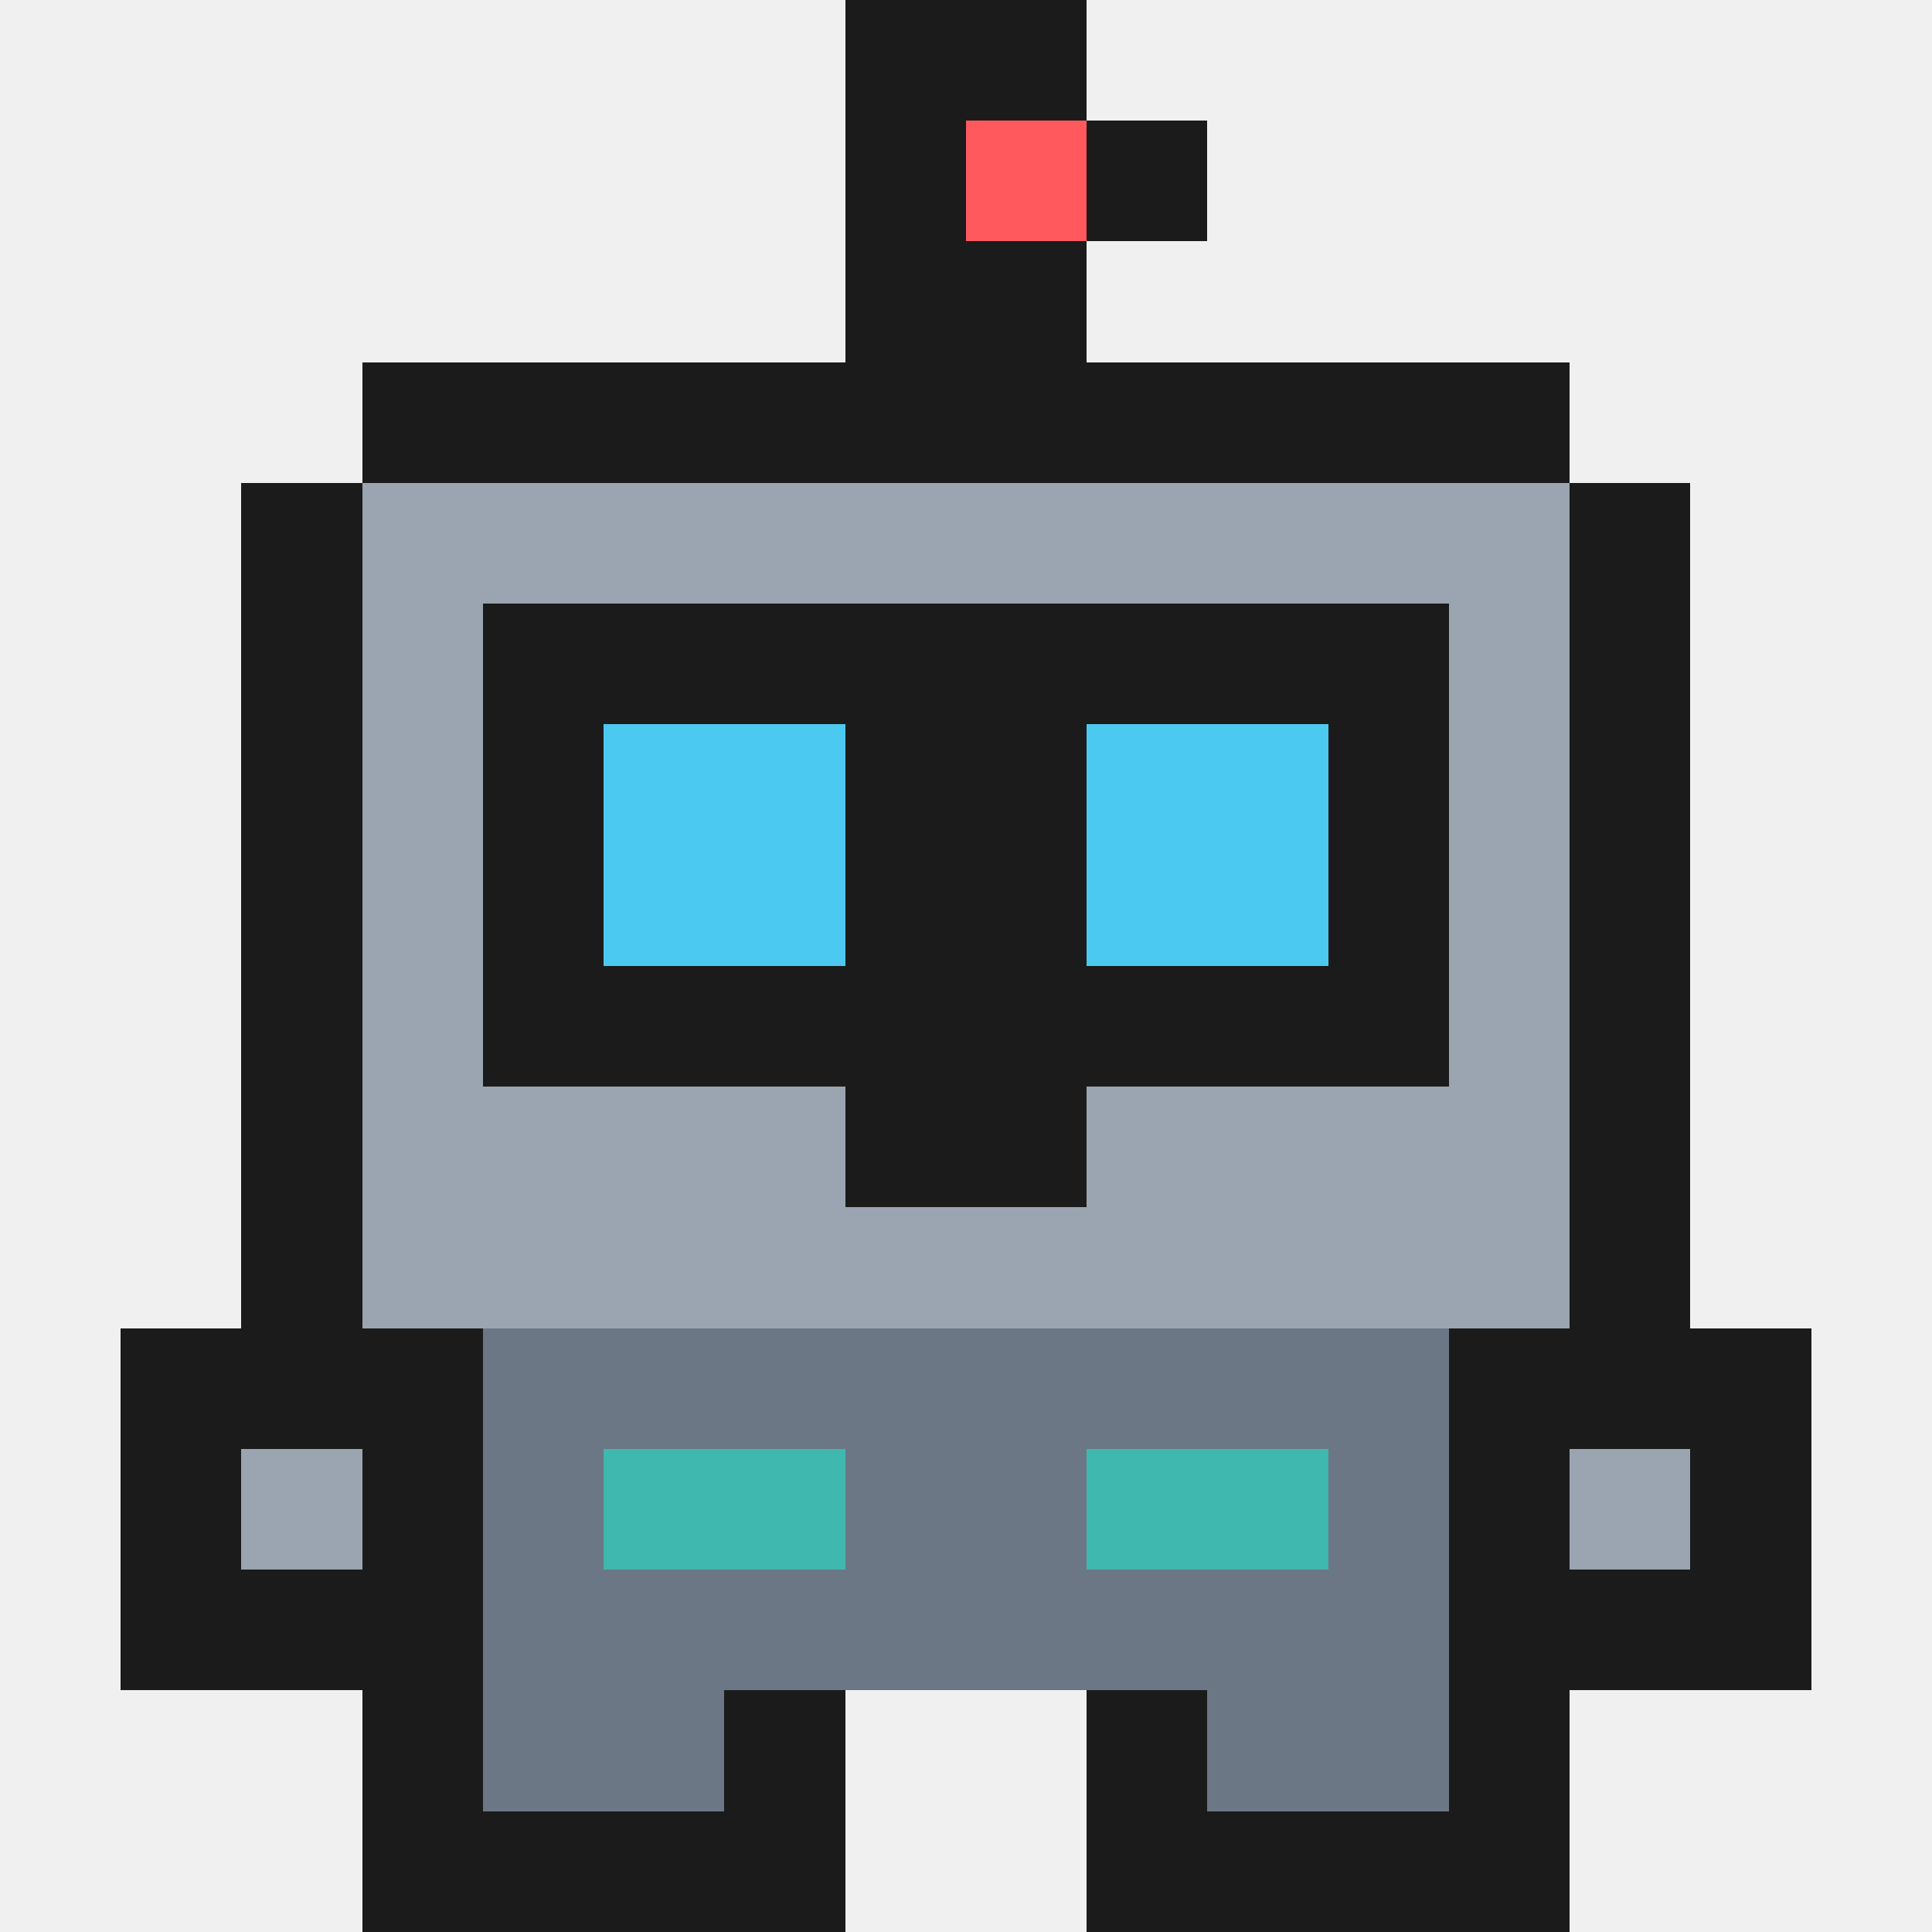
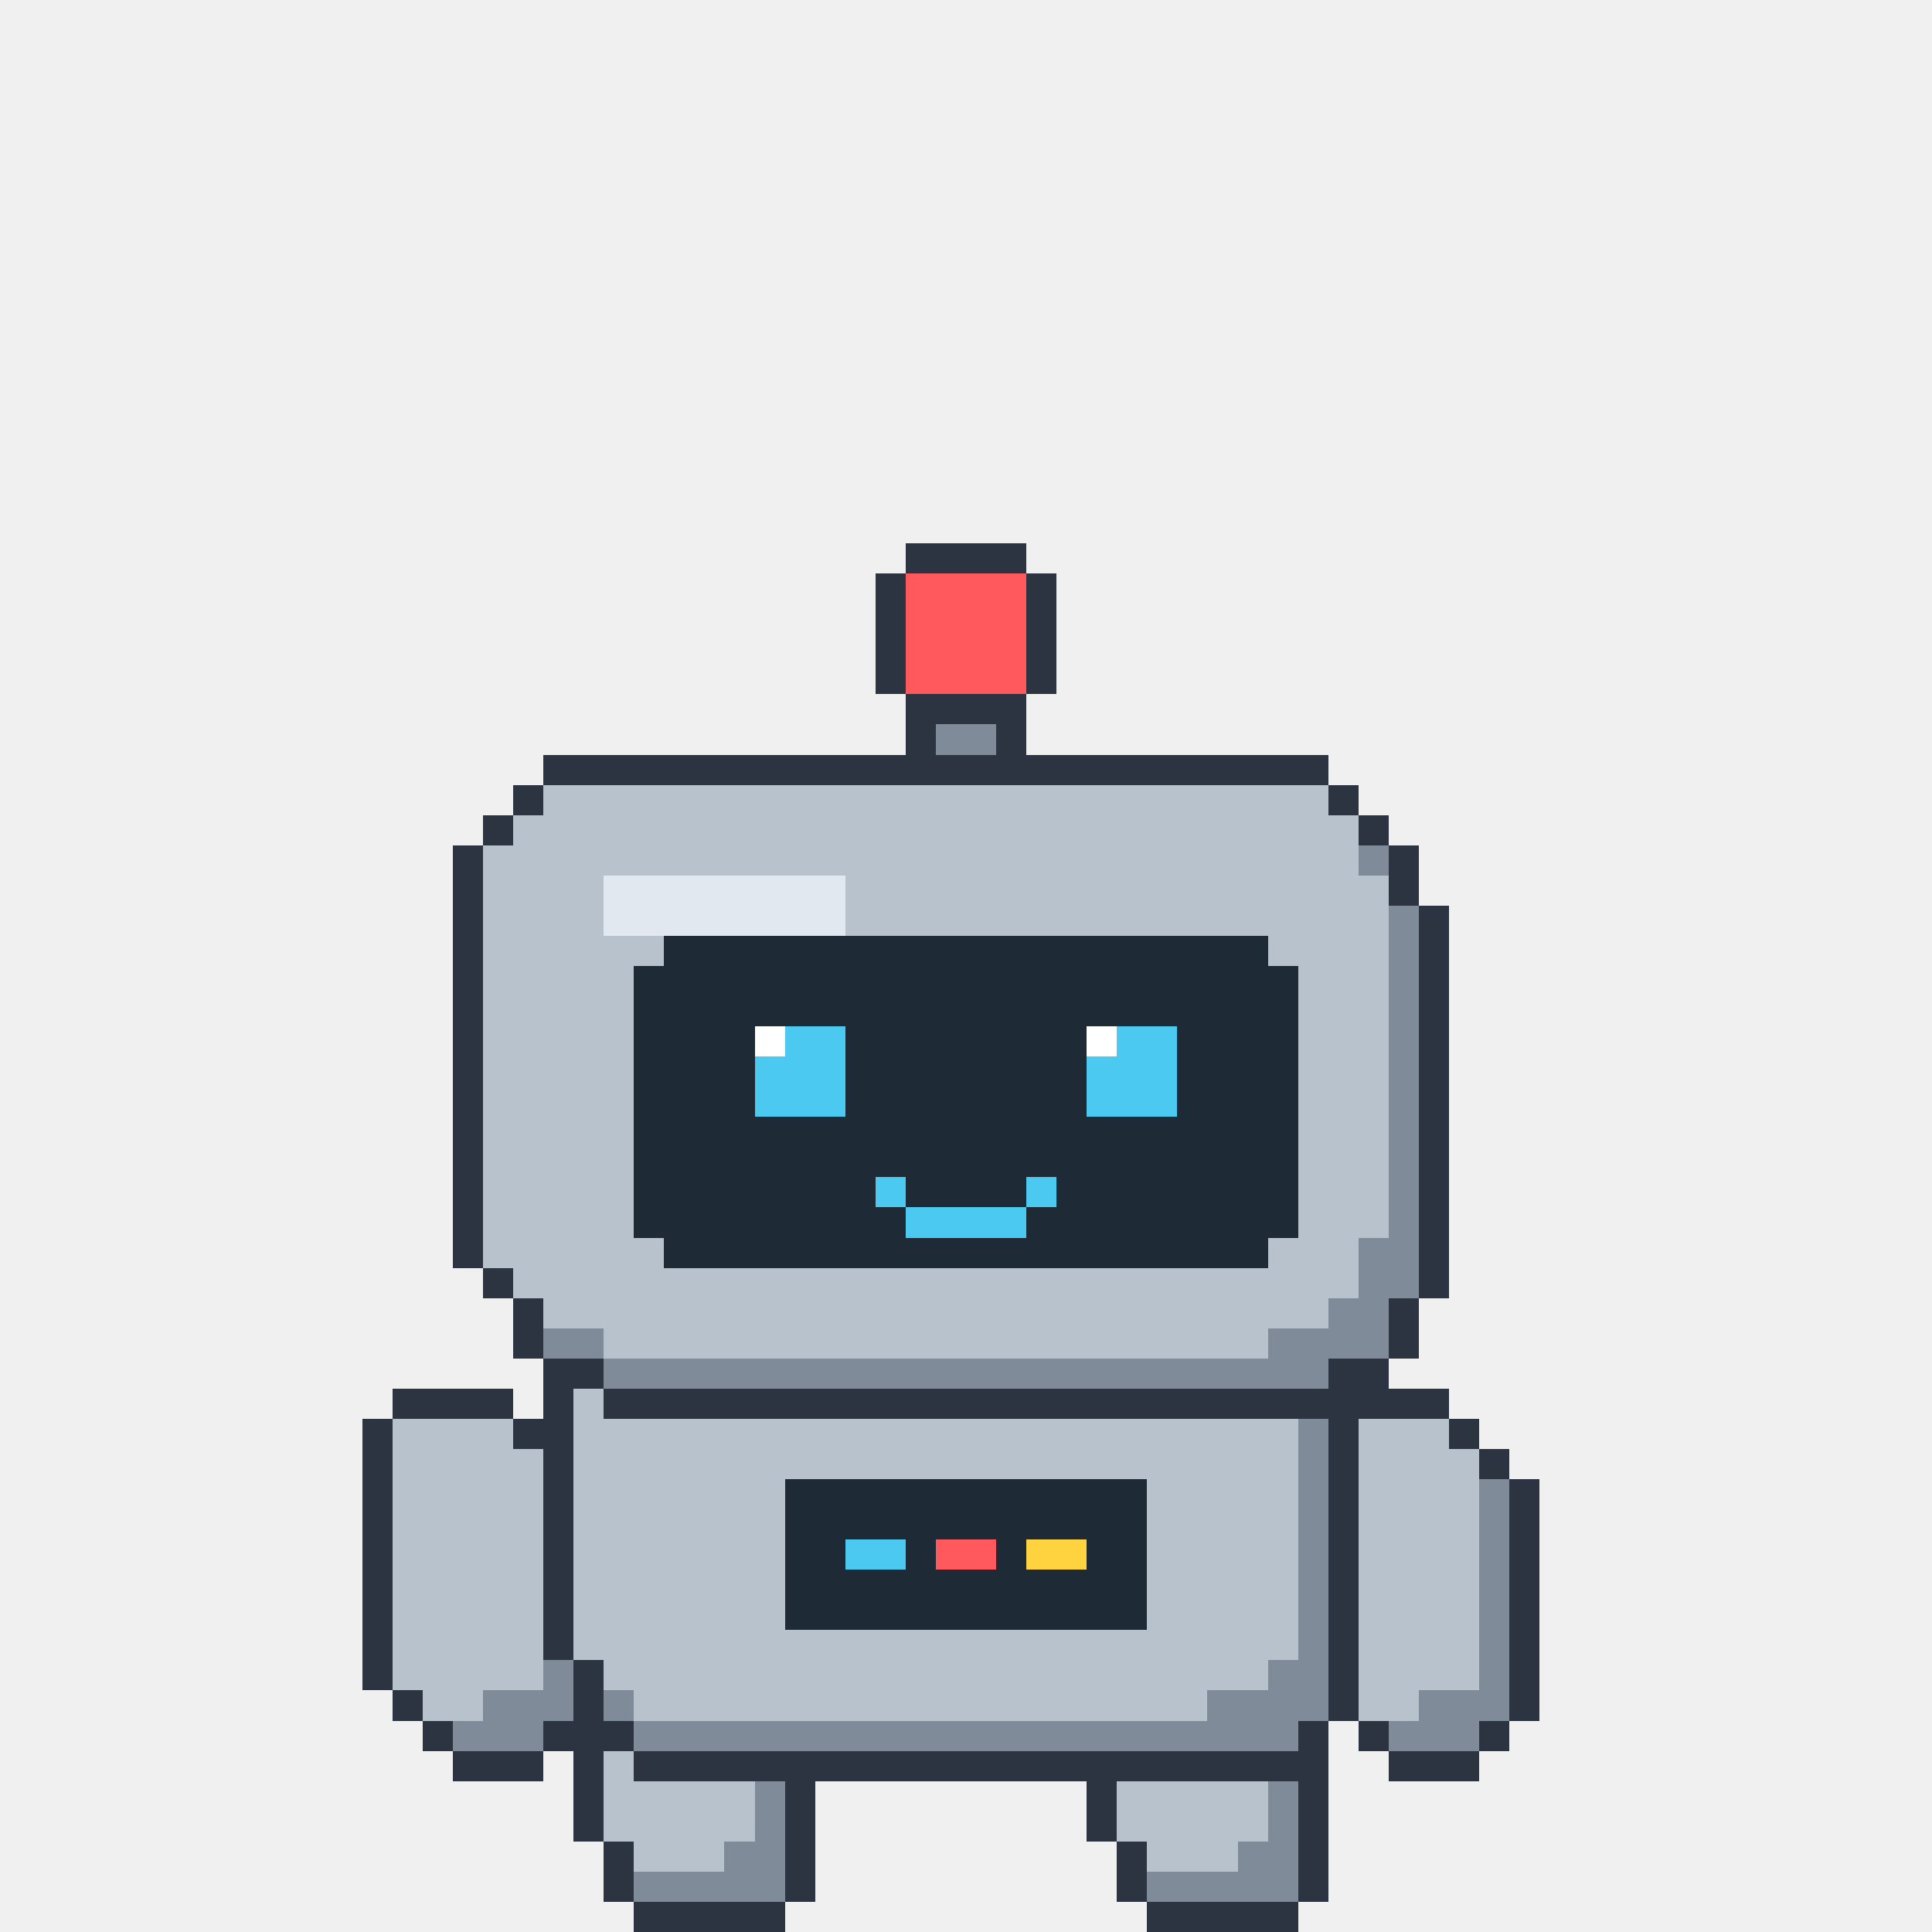
- <svg xmlns="http://www.w3.org/2000/svg" viewBox="0 0 16 16" shape-rendering="crispEdges">
-   <rect x="7" y="0" width="2" height="1" fill="#1b1b1b" />
-   <rect x="7" y="1" width="1" height="1" fill="#1b1b1b" />
-   <rect x="8" y="1" width="1" height="1" fill="#ff595e" />
-   <rect x="9" y="1" width="1" height="1" fill="#1b1b1b" />
-   <rect x="7" y="2" width="2" height="1" fill="#1b1b1b" />
-   <rect x="3" y="3" width="10" height="1" fill="#1b1b1b" />
-   <rect x="2" y="4" width="1" height="1" fill="#1b1b1b" />
-   <rect x="3" y="4" width="10" height="1" fill="#9aa5b1" />
-   <rect x="13" y="4" width="1" height="1" fill="#1b1b1b" />
-   <rect x="2" y="5" width="1" height="1" fill="#1b1b1b" />
-   <rect x="3" y="5" width="1" height="1" fill="#9aa5b1" />
-   <rect x="4" y="5" width="8" height="1" fill="#1b1b1b" />
-   <rect x="12" y="5" width="1" height="1" fill="#9aa5b1" />
-   <rect x="13" y="5" width="1" height="1" fill="#1b1b1b" />
-   <rect x="2" y="6" width="1" height="1" fill="#1b1b1b" />
-   <rect x="3" y="6" width="1" height="1" fill="#9aa5b1" />
-   <rect x="4" y="6" width="1" height="1" fill="#1b1b1b" />
-   <rect x="5" y="6" width="2" height="1" fill="#4cc9f0" />
-   <rect x="7" y="6" width="2" height="1" fill="#1b1b1b" />
-   <rect x="9" y="6" width="2" height="1" fill="#4cc9f0" />
-   <rect x="11" y="6" width="1" height="1" fill="#1b1b1b" />
-   <rect x="12" y="6" width="1" height="1" fill="#9aa5b1" />
-   <rect x="13" y="6" width="1" height="1" fill="#1b1b1b" />
-   <rect x="2" y="7" width="1" height="1" fill="#1b1b1b" />
-   <rect x="3" y="7" width="1" height="1" fill="#9aa5b1" />
-   <rect x="4" y="7" width="1" height="1" fill="#1b1b1b" />
-   <rect x="5" y="7" width="2" height="1" fill="#4cc9f0" />
-   <rect x="7" y="7" width="2" height="1" fill="#1b1b1b" />
-   <rect x="9" y="7" width="2" height="1" fill="#4cc9f0" />
-   <rect x="11" y="7" width="1" height="1" fill="#1b1b1b" />
-   <rect x="12" y="7" width="1" height="1" fill="#9aa5b1" />
-   <rect x="13" y="7" width="1" height="1" fill="#1b1b1b" />
-   <rect x="2" y="8" width="1" height="1" fill="#1b1b1b" />
-   <rect x="3" y="8" width="1" height="1" fill="#9aa5b1" />
-   <rect x="4" y="8" width="8" height="1" fill="#1b1b1b" />
-   <rect x="12" y="8" width="1" height="1" fill="#9aa5b1" />
-   <rect x="13" y="8" width="1" height="1" fill="#1b1b1b" />
-   <rect x="2" y="9" width="1" height="1" fill="#1b1b1b" />
-   <rect x="3" y="9" width="4" height="1" fill="#9aa5b1" />
-   <rect x="7" y="9" width="2" height="1" fill="#1b1b1b" />
-   <rect x="9" y="9" width="4" height="1" fill="#9aa5b1" />
-   <rect x="13" y="9" width="1" height="1" fill="#1b1b1b" />
-   <rect x="2" y="10" width="1" height="1" fill="#1b1b1b" />
-   <rect x="3" y="10" width="10" height="1" fill="#9aa5b1" />
-   <rect x="13" y="10" width="1" height="1" fill="#1b1b1b" />
-   <rect x="1" y="11" width="3" height="1" fill="#1b1b1b" />
-   <rect x="4" y="11" width="8" height="1" fill="#6b7785" />
-   <rect x="12" y="11" width="3" height="1" fill="#1b1b1b" />
-   <rect x="1" y="12" width="1" height="1" fill="#1b1b1b" />
-   <rect x="2" y="12" width="1" height="1" fill="#9aa5b1" />
-   <rect x="3" y="12" width="1" height="1" fill="#1b1b1b" />
-   <rect x="4" y="12" width="1" height="1" fill="#6b7785" />
-   <rect x="5" y="12" width="2" height="1" fill="#3fb8af" />
-   <rect x="7" y="12" width="2" height="1" fill="#6b7785" />
-   <rect x="9" y="12" width="2" height="1" fill="#3fb8af" />
-   <rect x="11" y="12" width="1" height="1" fill="#6b7785" />
-   <rect x="12" y="12" width="1" height="1" fill="#1b1b1b" />
-   <rect x="13" y="12" width="1" height="1" fill="#9aa5b1" />
-   <rect x="14" y="12" width="1" height="1" fill="#1b1b1b" />
-   <rect x="1" y="13" width="3" height="1" fill="#1b1b1b" />
-   <rect x="4" y="13" width="8" height="1" fill="#6b7785" />
-   <rect x="12" y="13" width="3" height="1" fill="#1b1b1b" />
-   <rect x="3" y="14" width="1" height="1" fill="#1b1b1b" />
-   <rect x="4" y="14" width="2" height="1" fill="#6b7785" />
-   <rect x="6" y="14" width="1" height="1" fill="#1b1b1b" />
-   <rect x="9" y="14" width="1" height="1" fill="#1b1b1b" />
-   <rect x="10" y="14" width="2" height="1" fill="#6b7785" />
-   <rect x="12" y="14" width="1" height="1" fill="#1b1b1b" />
-   <rect x="3" y="15" width="4" height="1" fill="#1b1b1b" />
-   <rect x="9" y="15" width="4" height="1" fill="#1b1b1b" />
+ <svg xmlns="http://www.w3.org/2000/svg" viewBox="0 0 64 64" shape-rendering="crispEdges">
+   <rect x="30" y="18" width="4" height="1" fill="#2b3440" />
+   <rect x="29" y="19" width="1" height="1" fill="#2b3440" />
+   <rect x="30" y="19" width="4" height="1" fill="#ff595e" />
+   <rect x="34" y="19" width="1" height="1" fill="#2b3440" />
+   <rect x="29" y="20" width="1" height="1" fill="#2b3440" />
+   <rect x="30" y="20" width="4" height="1" fill="#ff595e" />
+   <rect x="34" y="20" width="1" height="1" fill="#2b3440" />
+   <rect x="29" y="21" width="1" height="1" fill="#2b3440" />
+   <rect x="30" y="21" width="4" height="1" fill="#ff595e" />
+   <rect x="34" y="21" width="1" height="1" fill="#2b3440" />
+   <rect x="29" y="22" width="1" height="1" fill="#2b3440" />
+   <rect x="30" y="22" width="4" height="1" fill="#ff595e" />
+   <rect x="34" y="22" width="1" height="1" fill="#2b3440" />
+   <rect x="30" y="23" width="4" height="1" fill="#2b3440" />
+   <rect x="30" y="24" width="1" height="1" fill="#2b3440" />
+   <rect x="31" y="24" width="2" height="1" fill="#7f8b98" />
+   <rect x="33" y="24" width="1" height="1" fill="#2b3440" />
+   <rect x="18" y="25" width="26" height="1" fill="#2b3440" />
+   <rect x="17" y="26" width="1" height="1" fill="#2b3440" />
+   <rect x="18" y="26" width="26" height="1" fill="#b8c2cc" />
+   <rect x="44" y="26" width="1" height="1" fill="#2b3440" />
+   <rect x="16" y="27" width="1" height="1" fill="#2b3440" />
+   <rect x="17" y="27" width="28" height="1" fill="#b8c2cc" />
+   <rect x="45" y="27" width="1" height="1" fill="#2b3440" />
+   <rect x="15" y="28" width="1" height="1" fill="#2b3440" />
+   <rect x="16" y="28" width="29" height="1" fill="#b8c2cc" />
+   <rect x="45" y="28" width="1" height="1" fill="#7f8b98" />
+   <rect x="46" y="28" width="1" height="1" fill="#2b3440" />
+   <rect x="15" y="29" width="1" height="1" fill="#2b3440" />
+   <rect x="16" y="29" width="4" height="1" fill="#b8c2cc" />
+   <rect x="20" y="29" width="8" height="1" fill="#e2e8ef" />
+   <rect x="28" y="29" width="18" height="1" fill="#b8c2cc" />
+   <rect x="46" y="29" width="1" height="1" fill="#2b3440" />
+   <rect x="15" y="30" width="1" height="1" fill="#2b3440" />
+   <rect x="16" y="30" width="4" height="1" fill="#b8c2cc" />
+   <rect x="20" y="30" width="8" height="1" fill="#e2e8ef" />
+   <rect x="28" y="30" width="18" height="1" fill="#b8c2cc" />
+   <rect x="46" y="30" width="1" height="1" fill="#7f8b98" />
+   <rect x="47" y="30" width="1" height="1" fill="#2b3440" />
+   <rect x="15" y="31" width="1" height="1" fill="#2b3440" />
+   <rect x="16" y="31" width="6" height="1" fill="#b8c2cc" />
+   <rect x="22" y="31" width="20" height="1" fill="#1f2a37" />
+   <rect x="42" y="31" width="4" height="1" fill="#b8c2cc" />
+   <rect x="46" y="31" width="1" height="1" fill="#7f8b98" />
+   <rect x="47" y="31" width="1" height="1" fill="#2b3440" />
+   <rect x="15" y="32" width="1" height="1" fill="#2b3440" />
+   <rect x="16" y="32" width="5" height="1" fill="#b8c2cc" />
+   <rect x="21" y="32" width="22" height="1" fill="#1f2a37" />
+   <rect x="43" y="32" width="3" height="1" fill="#b8c2cc" />
+   <rect x="46" y="32" width="1" height="1" fill="#7f8b98" />
+   <rect x="47" y="32" width="1" height="1" fill="#2b3440" />
+   <rect x="15" y="33" width="1" height="1" fill="#2b3440" />
+   <rect x="16" y="33" width="5" height="1" fill="#b8c2cc" />
+   <rect x="21" y="33" width="22" height="1" fill="#1f2a37" />
+   <rect x="43" y="33" width="3" height="1" fill="#b8c2cc" />
+   <rect x="46" y="33" width="1" height="1" fill="#7f8b98" />
+   <rect x="47" y="33" width="1" height="1" fill="#2b3440" />
+   <rect x="15" y="34" width="1" height="1" fill="#2b3440" />
+   <rect x="16" y="34" width="5" height="1" fill="#b8c2cc" />
+   <rect x="21" y="34" width="4" height="1" fill="#1f2a37" />
+   <rect x="25" y="34" width="1" height="1" fill="#ffffff" />
+   <rect x="26" y="34" width="2" height="1" fill="#4cc9f0" />
+   <rect x="28" y="34" width="8" height="1" fill="#1f2a37" />
+   <rect x="36" y="34" width="1" height="1" fill="#ffffff" />
+   <rect x="37" y="34" width="2" height="1" fill="#4cc9f0" />
+   <rect x="39" y="34" width="4" height="1" fill="#1f2a37" />
+   <rect x="43" y="34" width="3" height="1" fill="#b8c2cc" />
+   <rect x="46" y="34" width="1" height="1" fill="#7f8b98" />
+   <rect x="47" y="34" width="1" height="1" fill="#2b3440" />
+   <rect x="15" y="35" width="1" height="1" fill="#2b3440" />
+   <rect x="16" y="35" width="5" height="1" fill="#b8c2cc" />
+   <rect x="21" y="35" width="4" height="1" fill="#1f2a37" />
+   <rect x="25" y="35" width="3" height="1" fill="#4cc9f0" />
+   <rect x="28" y="35" width="8" height="1" fill="#1f2a37" />
+   <rect x="36" y="35" width="3" height="1" fill="#4cc9f0" />
+   <rect x="39" y="35" width="4" height="1" fill="#1f2a37" />
+   <rect x="43" y="35" width="3" height="1" fill="#b8c2cc" />
+   <rect x="46" y="35" width="1" height="1" fill="#7f8b98" />
+   <rect x="47" y="35" width="1" height="1" fill="#2b3440" />
+   <rect x="15" y="36" width="1" height="1" fill="#2b3440" />
+   <rect x="16" y="36" width="5" height="1" fill="#b8c2cc" />
+   <rect x="21" y="36" width="4" height="1" fill="#1f2a37" />
+   <rect x="25" y="36" width="3" height="1" fill="#4cc9f0" />
+   <rect x="28" y="36" width="8" height="1" fill="#1f2a37" />
+   <rect x="36" y="36" width="3" height="1" fill="#4cc9f0" />
+   <rect x="39" y="36" width="4" height="1" fill="#1f2a37" />
+   <rect x="43" y="36" width="3" height="1" fill="#b8c2cc" />
+   <rect x="46" y="36" width="1" height="1" fill="#7f8b98" />
+   <rect x="47" y="36" width="1" height="1" fill="#2b3440" />
+   <rect x="15" y="37" width="1" height="1" fill="#2b3440" />
+   <rect x="16" y="37" width="5" height="1" fill="#b8c2cc" />
+   <rect x="21" y="37" width="22" height="1" fill="#1f2a37" />
+   <rect x="43" y="37" width="3" height="1" fill="#b8c2cc" />
+   <rect x="46" y="37" width="1" height="1" fill="#7f8b98" />
+   <rect x="47" y="37" width="1" height="1" fill="#2b3440" />
+   <rect x="15" y="38" width="1" height="1" fill="#2b3440" />
+   <rect x="16" y="38" width="5" height="1" fill="#b8c2cc" />
+   <rect x="21" y="38" width="22" height="1" fill="#1f2a37" />
+   <rect x="43" y="38" width="3" height="1" fill="#b8c2cc" />
+   <rect x="46" y="38" width="1" height="1" fill="#7f8b98" />
+   <rect x="47" y="38" width="1" height="1" fill="#2b3440" />
+   <rect x="15" y="39" width="1" height="1" fill="#2b3440" />
+   <rect x="16" y="39" width="5" height="1" fill="#b8c2cc" />
+   <rect x="21" y="39" width="8" height="1" fill="#1f2a37" />
+   <rect x="29" y="39" width="1" height="1" fill="#4cc9f0" />
+   <rect x="30" y="39" width="4" height="1" fill="#1f2a37" />
+   <rect x="34" y="39" width="1" height="1" fill="#4cc9f0" />
+   <rect x="35" y="39" width="8" height="1" fill="#1f2a37" />
+   <rect x="43" y="39" width="3" height="1" fill="#b8c2cc" />
+   <rect x="46" y="39" width="1" height="1" fill="#7f8b98" />
+   <rect x="47" y="39" width="1" height="1" fill="#2b3440" />
+   <rect x="15" y="40" width="1" height="1" fill="#2b3440" />
+   <rect x="16" y="40" width="5" height="1" fill="#b8c2cc" />
+   <rect x="21" y="40" width="9" height="1" fill="#1f2a37" />
+   <rect x="30" y="40" width="4" height="1" fill="#4cc9f0" />
+   <rect x="34" y="40" width="9" height="1" fill="#1f2a37" />
+   <rect x="43" y="40" width="3" height="1" fill="#b8c2cc" />
+   <rect x="46" y="40" width="1" height="1" fill="#7f8b98" />
+   <rect x="47" y="40" width="1" height="1" fill="#2b3440" />
+   <rect x="15" y="41" width="1" height="1" fill="#2b3440" />
+   <rect x="16" y="41" width="6" height="1" fill="#b8c2cc" />
+   <rect x="22" y="41" width="20" height="1" fill="#1f2a37" />
+   <rect x="42" y="41" width="3" height="1" fill="#b8c2cc" />
+   <rect x="45" y="41" width="2" height="1" fill="#7f8b98" />
+   <rect x="47" y="41" width="1" height="1" fill="#2b3440" />
+   <rect x="16" y="42" width="1" height="1" fill="#2b3440" />
+   <rect x="17" y="42" width="28" height="1" fill="#b8c2cc" />
+   <rect x="45" y="42" width="2" height="1" fill="#7f8b98" />
+   <rect x="47" y="42" width="1" height="1" fill="#2b3440" />
+   <rect x="17" y="43" width="1" height="1" fill="#2b3440" />
+   <rect x="18" y="43" width="26" height="1" fill="#b8c2cc" />
+   <rect x="44" y="43" width="2" height="1" fill="#7f8b98" />
+   <rect x="46" y="43" width="1" height="1" fill="#2b3440" />
+   <rect x="17" y="44" width="1" height="1" fill="#2b3440" />
+   <rect x="18" y="44" width="2" height="1" fill="#7f8b98" />
+   <rect x="20" y="44" width="22" height="1" fill="#b8c2cc" />
+   <rect x="42" y="44" width="4" height="1" fill="#7f8b98" />
+   <rect x="46" y="44" width="1" height="1" fill="#2b3440" />
+   <rect x="18" y="45" width="2" height="1" fill="#2b3440" />
+   <rect x="20" y="45" width="24" height="1" fill="#7f8b98" />
+   <rect x="44" y="45" width="2" height="1" fill="#2b3440" />
+   <rect x="13" y="46" width="4" height="1" fill="#2b3440" />
+   <rect x="18" y="46" width="1" height="1" fill="#2b3440" />
+   <rect x="19" y="46" width="1" height="1" fill="#b8c2cc" />
+   <rect x="20" y="46" width="28" height="1" fill="#2b3440" />
+   <rect x="12" y="47" width="1" height="1" fill="#2b3440" />
+   <rect x="13" y="47" width="4" height="1" fill="#b8c2cc" />
+   <rect x="17" y="47" width="2" height="1" fill="#2b3440" />
+   <rect x="19" y="47" width="24" height="1" fill="#b8c2cc" />
+   <rect x="43" y="47" width="1" height="1" fill="#7f8b98" />
+   <rect x="44" y="47" width="1" height="1" fill="#2b3440" />
+   <rect x="45" y="47" width="3" height="1" fill="#b8c2cc" />
+   <rect x="48" y="47" width="1" height="1" fill="#2b3440" />
+   <rect x="12" y="48" width="1" height="1" fill="#2b3440" />
+   <rect x="13" y="48" width="5" height="1" fill="#b8c2cc" />
+   <rect x="18" y="48" width="1" height="1" fill="#2b3440" />
+   <rect x="19" y="48" width="24" height="1" fill="#b8c2cc" />
+   <rect x="43" y="48" width="1" height="1" fill="#7f8b98" />
+   <rect x="44" y="48" width="1" height="1" fill="#2b3440" />
+   <rect x="45" y="48" width="4" height="1" fill="#b8c2cc" />
+   <rect x="49" y="48" width="1" height="1" fill="#2b3440" />
+   <rect x="12" y="49" width="1" height="1" fill="#2b3440" />
+   <rect x="13" y="49" width="5" height="1" fill="#b8c2cc" />
+   <rect x="18" y="49" width="1" height="1" fill="#2b3440" />
+   <rect x="19" y="49" width="7" height="1" fill="#b8c2cc" />
+   <rect x="26" y="49" width="12" height="1" fill="#1f2a37" />
+   <rect x="38" y="49" width="5" height="1" fill="#b8c2cc" />
+   <rect x="43" y="49" width="1" height="1" fill="#7f8b98" />
+   <rect x="44" y="49" width="1" height="1" fill="#2b3440" />
+   <rect x="45" y="49" width="4" height="1" fill="#b8c2cc" />
+   <rect x="49" y="49" width="1" height="1" fill="#7f8b98" />
+   <rect x="50" y="49" width="1" height="1" fill="#2b3440" />
+   <rect x="12" y="50" width="1" height="1" fill="#2b3440" />
+   <rect x="13" y="50" width="5" height="1" fill="#b8c2cc" />
+   <rect x="18" y="50" width="1" height="1" fill="#2b3440" />
+   <rect x="19" y="50" width="7" height="1" fill="#b8c2cc" />
+   <rect x="26" y="50" width="12" height="1" fill="#1f2a37" />
+   <rect x="38" y="50" width="5" height="1" fill="#b8c2cc" />
+   <rect x="43" y="50" width="1" height="1" fill="#7f8b98" />
+   <rect x="44" y="50" width="1" height="1" fill="#2b3440" />
+   <rect x="45" y="50" width="4" height="1" fill="#b8c2cc" />
+   <rect x="49" y="50" width="1" height="1" fill="#7f8b98" />
+   <rect x="50" y="50" width="1" height="1" fill="#2b3440" />
+   <rect x="12" y="51" width="1" height="1" fill="#2b3440" />
+   <rect x="13" y="51" width="5" height="1" fill="#b8c2cc" />
+   <rect x="18" y="51" width="1" height="1" fill="#2b3440" />
+   <rect x="19" y="51" width="7" height="1" fill="#b8c2cc" />
+   <rect x="26" y="51" width="2" height="1" fill="#1f2a37" />
+   <rect x="28" y="51" width="2" height="1" fill="#4cc9f0" />
+   <rect x="30" y="51" width="1" height="1" fill="#1f2a37" />
+   <rect x="31" y="51" width="2" height="1" fill="#ff595e" />
+   <rect x="33" y="51" width="1" height="1" fill="#1f2a37" />
+   <rect x="34" y="51" width="2" height="1" fill="#ffd23f" />
+   <rect x="36" y="51" width="2" height="1" fill="#1f2a37" />
+   <rect x="38" y="51" width="5" height="1" fill="#b8c2cc" />
+   <rect x="43" y="51" width="1" height="1" fill="#7f8b98" />
+   <rect x="44" y="51" width="1" height="1" fill="#2b3440" />
+   <rect x="45" y="51" width="4" height="1" fill="#b8c2cc" />
+   <rect x="49" y="51" width="1" height="1" fill="#7f8b98" />
+   <rect x="50" y="51" width="1" height="1" fill="#2b3440" />
+   <rect x="12" y="52" width="1" height="1" fill="#2b3440" />
+   <rect x="13" y="52" width="5" height="1" fill="#b8c2cc" />
+   <rect x="18" y="52" width="1" height="1" fill="#2b3440" />
+   <rect x="19" y="52" width="7" height="1" fill="#b8c2cc" />
+   <rect x="26" y="52" width="12" height="1" fill="#1f2a37" />
+   <rect x="38" y="52" width="5" height="1" fill="#b8c2cc" />
+   <rect x="43" y="52" width="1" height="1" fill="#7f8b98" />
+   <rect x="44" y="52" width="1" height="1" fill="#2b3440" />
+   <rect x="45" y="52" width="4" height="1" fill="#b8c2cc" />
+   <rect x="49" y="52" width="1" height="1" fill="#7f8b98" />
+   <rect x="50" y="52" width="1" height="1" fill="#2b3440" />
+   <rect x="12" y="53" width="1" height="1" fill="#2b3440" />
+   <rect x="13" y="53" width="5" height="1" fill="#b8c2cc" />
+   <rect x="18" y="53" width="1" height="1" fill="#2b3440" />
+   <rect x="19" y="53" width="7" height="1" fill="#b8c2cc" />
+   <rect x="26" y="53" width="12" height="1" fill="#1f2a37" />
+   <rect x="38" y="53" width="5" height="1" fill="#b8c2cc" />
+   <rect x="43" y="53" width="1" height="1" fill="#7f8b98" />
+   <rect x="44" y="53" width="1" height="1" fill="#2b3440" />
+   <rect x="45" y="53" width="4" height="1" fill="#b8c2cc" />
+   <rect x="49" y="53" width="1" height="1" fill="#7f8b98" />
+   <rect x="50" y="53" width="1" height="1" fill="#2b3440" />
+   <rect x="12" y="54" width="1" height="1" fill="#2b3440" />
+   <rect x="13" y="54" width="5" height="1" fill="#b8c2cc" />
+   <rect x="18" y="54" width="1" height="1" fill="#2b3440" />
+   <rect x="19" y="54" width="24" height="1" fill="#b8c2cc" />
+   <rect x="43" y="54" width="1" height="1" fill="#7f8b98" />
+   <rect x="44" y="54" width="1" height="1" fill="#2b3440" />
+   <rect x="45" y="54" width="4" height="1" fill="#b8c2cc" />
+   <rect x="49" y="54" width="1" height="1" fill="#7f8b98" />
+   <rect x="50" y="54" width="1" height="1" fill="#2b3440" />
+   <rect x="12" y="55" width="1" height="1" fill="#2b3440" />
+   <rect x="13" y="55" width="5" height="1" fill="#b8c2cc" />
+   <rect x="18" y="55" width="1" height="1" fill="#7f8b98" />
+   <rect x="19" y="55" width="1" height="1" fill="#2b3440" />
+   <rect x="20" y="55" width="22" height="1" fill="#b8c2cc" />
+   <rect x="42" y="55" width="2" height="1" fill="#7f8b98" />
+   <rect x="44" y="55" width="1" height="1" fill="#2b3440" />
+   <rect x="45" y="55" width="4" height="1" fill="#b8c2cc" />
+   <rect x="49" y="55" width="1" height="1" fill="#7f8b98" />
+   <rect x="50" y="55" width="1" height="1" fill="#2b3440" />
+   <rect x="13" y="56" width="1" height="1" fill="#2b3440" />
+   <rect x="14" y="56" width="2" height="1" fill="#b8c2cc" />
+   <rect x="16" y="56" width="3" height="1" fill="#7f8b98" />
+   <rect x="19" y="56" width="1" height="1" fill="#2b3440" />
+   <rect x="20" y="56" width="1" height="1" fill="#7f8b98" />
+   <rect x="21" y="56" width="19" height="1" fill="#b8c2cc" />
+   <rect x="40" y="56" width="4" height="1" fill="#7f8b98" />
+   <rect x="44" y="56" width="1" height="1" fill="#2b3440" />
+   <rect x="45" y="56" width="2" height="1" fill="#b8c2cc" />
+   <rect x="47" y="56" width="3" height="1" fill="#7f8b98" />
+   <rect x="50" y="56" width="1" height="1" fill="#2b3440" />
+   <rect x="14" y="57" width="1" height="1" fill="#2b3440" />
+   <rect x="15" y="57" width="3" height="1" fill="#7f8b98" />
+   <rect x="18" y="57" width="3" height="1" fill="#2b3440" />
+   <rect x="21" y="57" width="22" height="1" fill="#7f8b98" />
+   <rect x="43" y="57" width="1" height="1" fill="#2b3440" />
+   <rect x="45" y="57" width="1" height="1" fill="#2b3440" />
+   <rect x="46" y="57" width="3" height="1" fill="#7f8b98" />
+   <rect x="49" y="57" width="1" height="1" fill="#2b3440" />
+   <rect x="15" y="58" width="3" height="1" fill="#2b3440" />
+   <rect x="19" y="58" width="1" height="1" fill="#2b3440" />
+   <rect x="20" y="58" width="1" height="1" fill="#b8c2cc" />
+   <rect x="21" y="58" width="23" height="1" fill="#2b3440" />
+   <rect x="46" y="58" width="3" height="1" fill="#2b3440" />
+   <rect x="19" y="59" width="1" height="1" fill="#2b3440" />
+   <rect x="20" y="59" width="5" height="1" fill="#b8c2cc" />
+   <rect x="25" y="59" width="1" height="1" fill="#7f8b98" />
+   <rect x="26" y="59" width="1" height="1" fill="#2b3440" />
+   <rect x="36" y="59" width="1" height="1" fill="#2b3440" />
+   <rect x="37" y="59" width="5" height="1" fill="#b8c2cc" />
+   <rect x="42" y="59" width="1" height="1" fill="#7f8b98" />
+   <rect x="43" y="59" width="1" height="1" fill="#2b3440" />
+   <rect x="19" y="60" width="1" height="1" fill="#2b3440" />
+   <rect x="20" y="60" width="5" height="1" fill="#b8c2cc" />
+   <rect x="25" y="60" width="1" height="1" fill="#7f8b98" />
+   <rect x="26" y="60" width="1" height="1" fill="#2b3440" />
+   <rect x="36" y="60" width="1" height="1" fill="#2b3440" />
+   <rect x="37" y="60" width="5" height="1" fill="#b8c2cc" />
+   <rect x="42" y="60" width="1" height="1" fill="#7f8b98" />
+   <rect x="43" y="60" width="1" height="1" fill="#2b3440" />
+   <rect x="20" y="61" width="1" height="1" fill="#2b3440" />
+   <rect x="21" y="61" width="3" height="1" fill="#b8c2cc" />
+   <rect x="24" y="61" width="2" height="1" fill="#7f8b98" />
+   <rect x="26" y="61" width="1" height="1" fill="#2b3440" />
+   <rect x="37" y="61" width="1" height="1" fill="#2b3440" />
+   <rect x="38" y="61" width="3" height="1" fill="#b8c2cc" />
+   <rect x="41" y="61" width="2" height="1" fill="#7f8b98" />
+   <rect x="43" y="61" width="1" height="1" fill="#2b3440" />
+   <rect x="20" y="62" width="1" height="1" fill="#2b3440" />
+   <rect x="21" y="62" width="5" height="1" fill="#7f8b98" />
+   <rect x="26" y="62" width="1" height="1" fill="#2b3440" />
+   <rect x="37" y="62" width="1" height="1" fill="#2b3440" />
+   <rect x="38" y="62" width="5" height="1" fill="#7f8b98" />
+   <rect x="43" y="62" width="1" height="1" fill="#2b3440" />
+   <rect x="21" y="63" width="5" height="1" fill="#2b3440" />
+   <rect x="38" y="63" width="5" height="1" fill="#2b3440" />
</svg>
